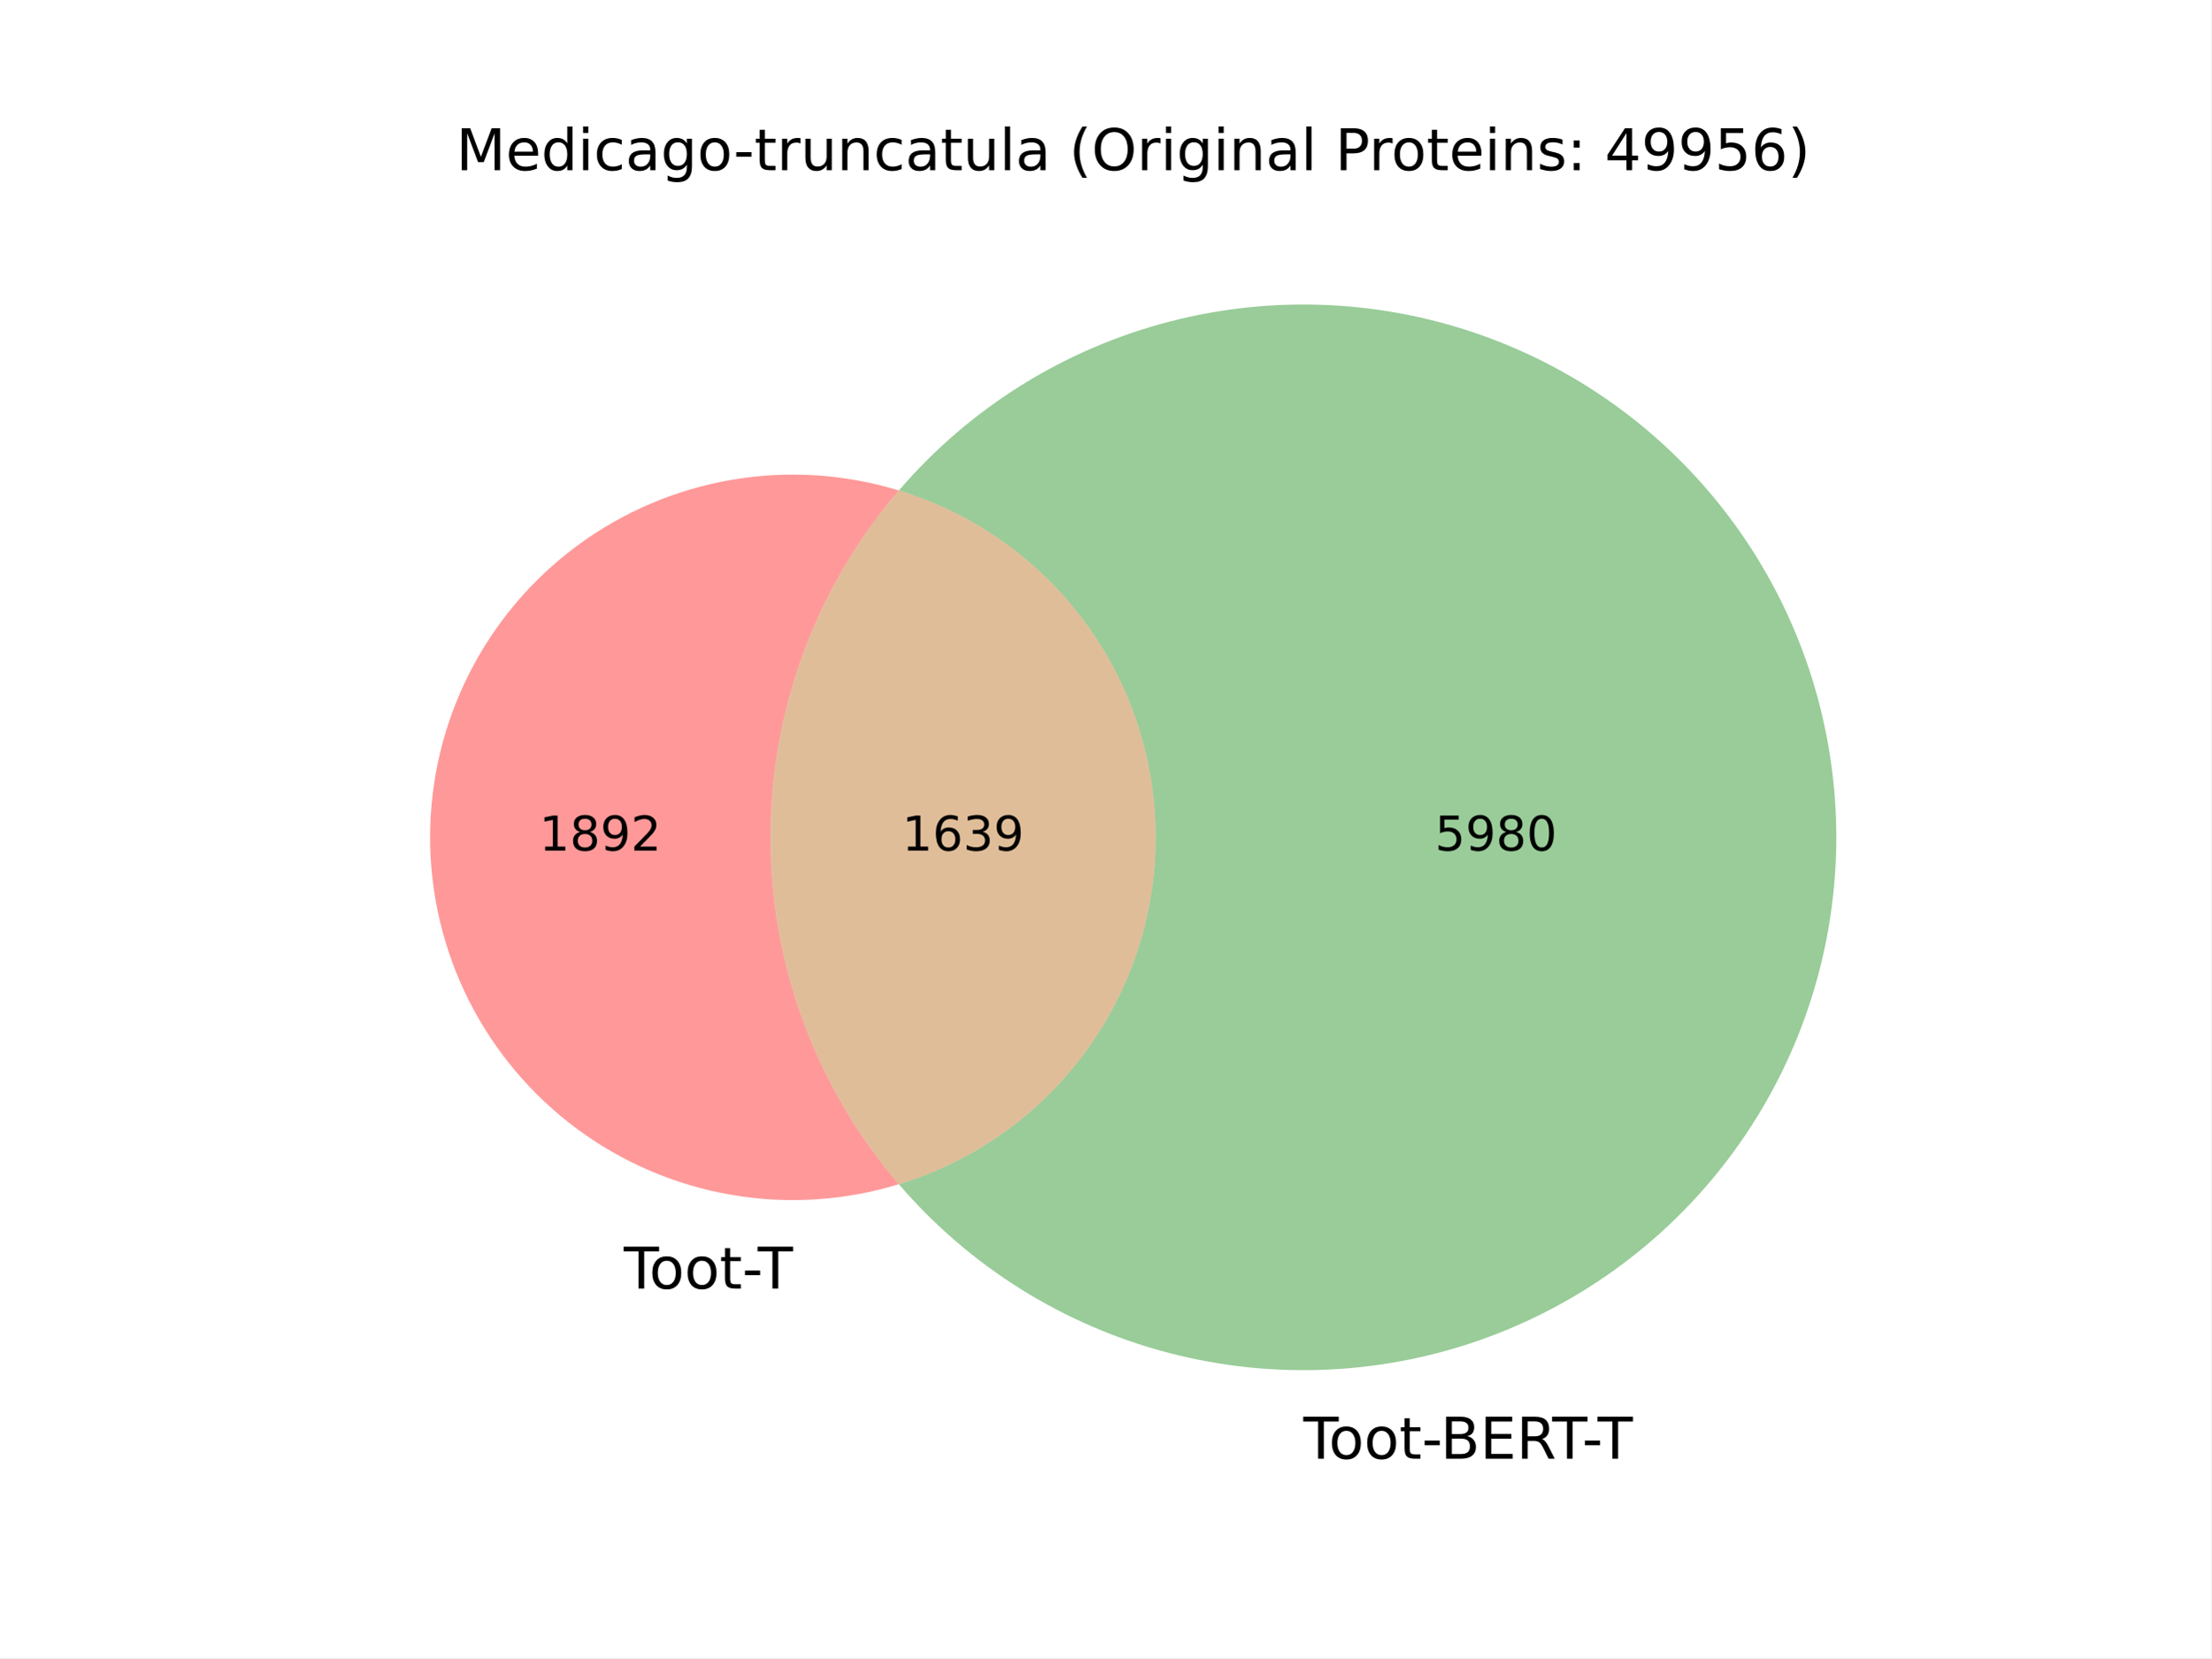
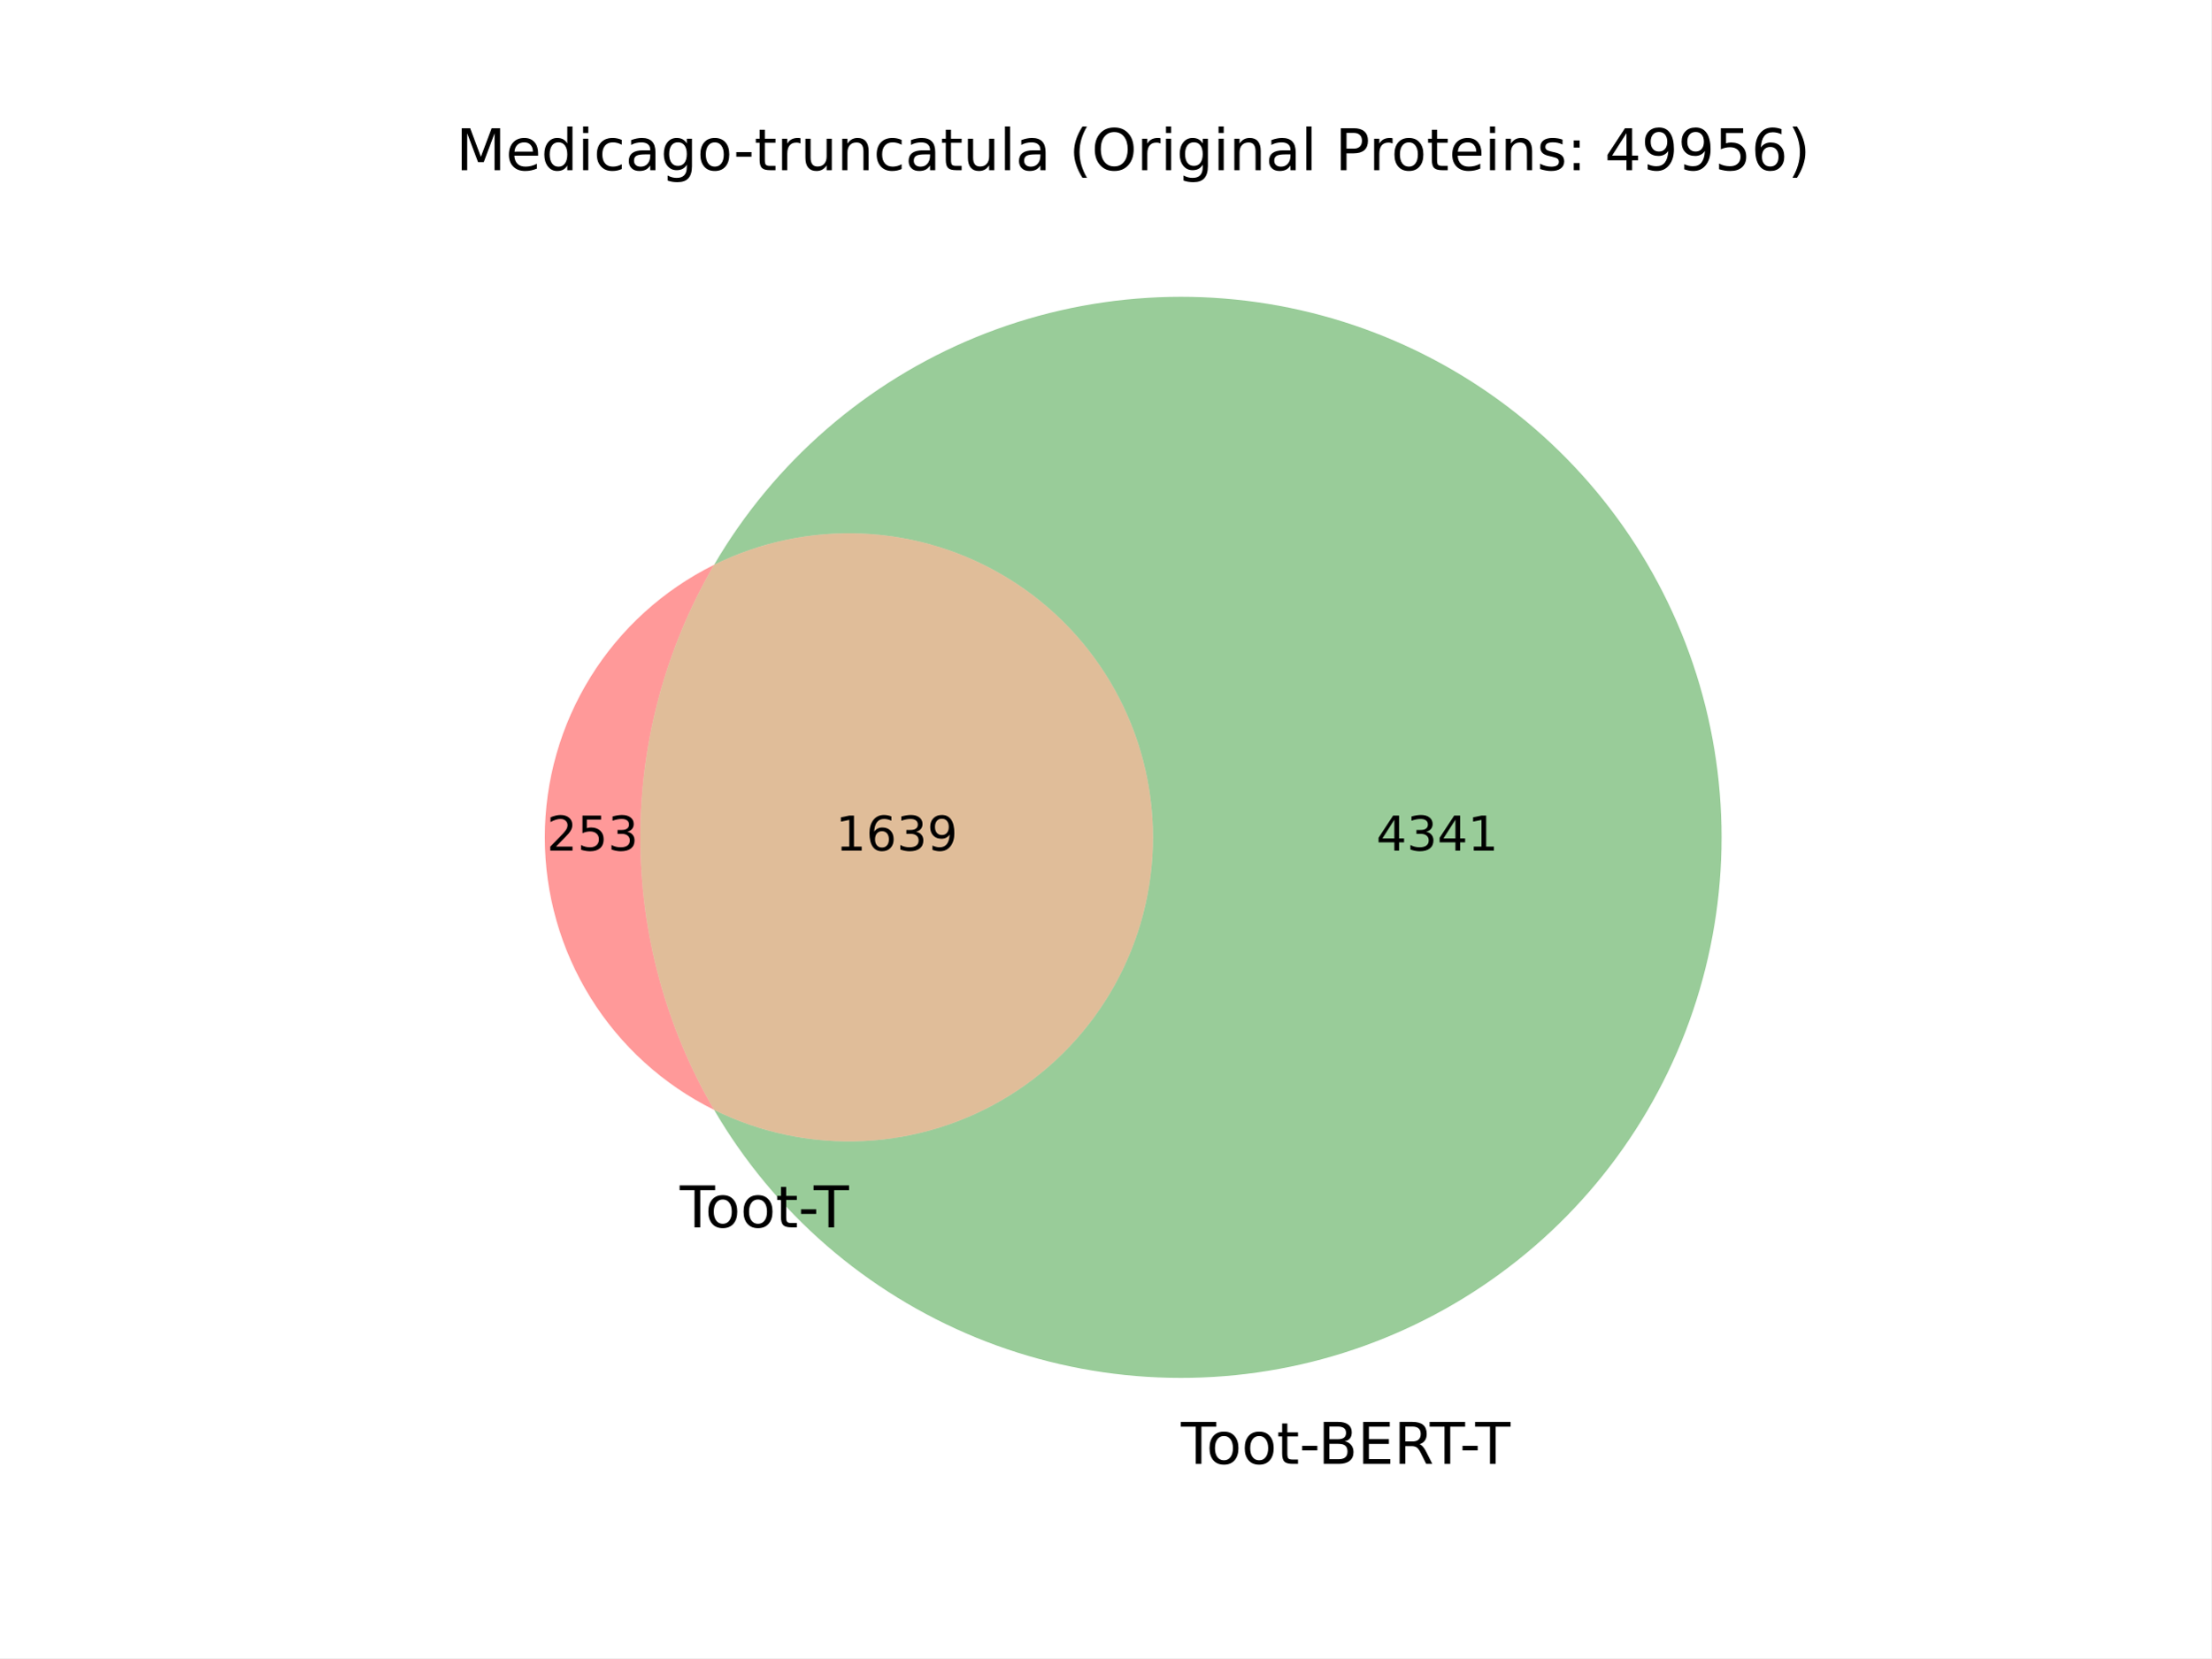
<svg xmlns="http://www.w3.org/2000/svg" xmlns:xlink="http://www.w3.org/1999/xlink" width="460.8pt" height="345.6pt" viewBox="0 0 460.8 345.6" version="1.1">
  <defs>
    <style type="text/css">*{stroke-linejoin: round; stroke-linecap: butt}</style>
  </defs>
  <g id="figure_1">
    <g id="patch_1">
      <path d="M 0 345.6  L 460.8 345.6  L 460.8 0  L 0 0  z " style="fill: #ffffff" />
    </g>
    <g id="axes_1">
      <g id="patch_2">
-         <path d="M 187.33 246.835  C 170.066 226.707 160.568 201.046 160.568 174.528  C 160.568 148.01 170.066 122.349 187.33 102.221  C 176.028 98.767 164.071 98.011 152.423 100.014  C 140.775 102.017 129.758 106.723 120.258 113.754  C 110.758 120.784 103.037 129.946 97.718 140.5  C 92.399 151.054 89.628 162.709 89.628 174.528  C 89.628 186.347 92.399 198.002 97.718 208.556  C 103.037 219.11 110.758 228.272 120.258 235.302  C 129.758 242.333 140.775 247.039 152.423 249.042  C 164.071 251.045 176.028 250.289 187.33 246.835  " clip-path="url(#p6ea93c9db7)" style="fill: #ff0000; opacity: 0.4" />
+         <path d="M 148.816 231.334  C 138.752 214.096 133.447 194.489 133.447 174.528  C 133.447 154.567 138.752 134.96 148.816 117.722  C 138.225 122.959 129.308 131.056 123.074 141.093  C 116.841 151.13 113.537 162.713 113.537 174.528  C 113.537 186.343 116.841 197.926 123.074 207.963  C 129.308 218 138.225 226.097 148.816 231.334  " clip-path="url(#p7b5f51621e)" style="fill: #ff0000; opacity: 0.4" />
      </g>
      <g id="patch_3">
-         <path d="M 187.33 102.221  C 202.815 106.953 216.378 116.535 226.01 129.55  C 235.642 142.565 240.843 158.336 240.843 174.528  C 240.843 190.72 235.642 206.491 226.01 219.506  C 216.378 232.521 202.815 242.103 187.33 246.835  C 194.673 255.396 203.278 262.789 212.847 268.758  C 222.417 274.728 232.84 279.205 243.758 282.036  C 254.676 284.866 265.962 286.017 277.226 285.449  C 288.49 284.881 299.603 282.6 310.181 278.685  C 320.758 274.77 330.678 269.266 339.598 262.364  C 348.518 255.461 356.335 247.24 362.779 237.984  C 369.223 228.727 374.22 218.543 377.597 207.781  C 380.974 197.02 382.692 185.807 382.692 174.528  C 382.692 163.249 380.974 152.036 377.597 141.275  C 374.22 130.513 369.223 120.329 362.779 111.072  C 356.335 101.816 348.518 93.595 339.598 86.692  C 330.678 79.79 320.758 74.286 310.181 70.371  C 299.603 66.456 288.49 64.175 277.226 63.607  C 265.962 63.039 254.676 64.19 243.758 67.02  C 232.84 69.851 222.417 74.328 212.847 80.298  C 203.278 86.267 194.673 93.66 187.33 102.221  " clip-path="url(#p6ea93c9db7)" style="fill: #008000; opacity: 0.4" />
+         <path d="M 148.816 117.722  C 158.478 112.943 169.2 110.708 179.966 111.228  C 190.732 111.747 201.189 115.005 210.346 120.692  C 219.502 126.378 227.058 134.308 232.296 143.727  C 237.535 153.147 240.285 163.75 240.285 174.528  C 240.285 185.306 237.535 195.909 232.296 205.329  C 227.058 214.748 219.502 222.678 210.346 228.364  C 201.189 234.051 190.732 237.309 179.966 237.828  C 169.2 238.348 158.478 236.113 148.816 231.334  C 155.015 241.952 162.91 251.483 172.188 259.551  C 181.466 267.618 192.002 274.112 203.378 278.776  C 214.754 283.439 226.816 286.21 239.087 286.977  C 251.358 287.744 263.672 286.497 275.54 283.286  C 287.408 280.075 298.67 274.943 308.88 268.094  C 319.091 261.245 328.111 252.771 335.584 243.008  C 343.057 233.245 348.881 222.324 352.826 210.679  C 356.771 199.035 358.783 186.823 358.783 174.528  C 358.783 162.233 356.771 150.021 352.826 138.377  C 348.881 126.732 343.057 115.811 335.584 106.048  C 328.111 96.285 319.091 87.811 308.88 80.962  C 298.67 74.113 287.408 68.981 275.54 65.77  C 263.672 62.559 251.358 61.312 239.087 62.079  C 226.816 62.846 214.754 65.617 203.378 70.28  C 192.002 74.944 181.466 81.438 172.188 89.505  C 162.91 97.573 155.015 107.104 148.816 117.722  " clip-path="url(#p7b5f51621e)" style="fill: #008000; opacity: 0.4" />
      </g>
      <g id="patch_4">
-         <path d="M 187.33 246.835  C 202.815 242.103 216.378 232.521 226.01 219.506  C 235.642 206.491 240.843 190.72 240.843 174.528  C 240.843 158.336 235.642 142.565 226.01 129.55  C 216.378 116.535 202.815 106.953 187.33 102.221  C 170.066 122.349 160.568 148.01 160.568 174.528  C 160.568 201.046 170.066 226.707 187.33 246.835  " clip-path="url(#p6ea93c9db7)" style="fill: #b25900; opacity: 0.4" />
+         <path d="M 148.816 231.334  C 158.478 236.113 169.2 238.348 179.966 237.828  C 190.732 237.309 201.189 234.051 210.346 228.364  C 219.502 222.678 227.058 214.748 232.296 205.329  C 237.535 195.909 240.285 185.306 240.285 174.528  C 240.285 163.75 237.535 153.147 232.296 143.727  C 227.058 134.308 219.502 126.378 210.346 120.692  C 201.189 115.005 190.732 111.747 179.966 111.228  C 169.2 110.708 158.478 112.943 148.816 117.722  C 138.752 134.96 133.447 154.567 133.447 174.528  C 133.447 194.489 138.752 214.096 148.816 231.334  " clip-path="url(#p7b5f51621e)" style="fill: #b25900; opacity: 0.4" />
      </g>
      <g id="text_1">
-         <g transform="translate(112.373 177.2874) scale(0.1 -0.1)">
+         <g transform="translate(113.9482 177.2874) scale(0.1 -0.1)">
          <defs>
-             <path id="DejaVuSans-31" d="M 794 531  L 1825 531  L 1825 4091  L 703 3866  L 703 4441  L 1819 4666  L 2450 4666  L 2450 531  L 3481 531  L 3481 0  L 794 0  L 794 531  z " transform="scale(0.015625)" />
-             <path id="DejaVuSans-38" d="M 2034 2216  Q 1584 2216 1326 1975  Q 1069 1734 1069 1313  Q 1069 891 1326 650  Q 1584 409 2034 409  Q 2484 409 2743 651  Q 3003 894 3003 1313  Q 3003 1734 2745 1975  Q 2488 2216 2034 2216  z M 1403 2484  Q 997 2584 770 2862  Q 544 3141 544 3541  Q 544 4100 942 4425  Q 1341 4750 2034 4750  Q 2731 4750 3128 4425  Q 3525 4100 3525 3541  Q 3525 3141 3298 2862  Q 3072 2584 2669 2484  Q 3125 2378 3379 2068  Q 3634 1759 3634 1313  Q 3634 634 3220 271  Q 2806 -91 2034 -91  Q 1263 -91 848 271  Q 434 634 434 1313  Q 434 1759 690 2068  Q 947 2378 1403 2484  z M 1172 3481  Q 1172 3119 1398 2916  Q 1625 2713 2034 2713  Q 2441 2713 2670 2916  Q 2900 3119 2900 3481  Q 2900 3844 2670 4047  Q 2441 4250 2034 4250  Q 1625 4250 1398 4047  Q 1172 3844 1172 3481  z " transform="scale(0.015625)" />
-             <path id="DejaVuSans-39" d="M 703 97  L 703 672  Q 941 559 1184 500  Q 1428 441 1663 441  Q 2288 441 2617 861  Q 2947 1281 2994 2138  Q 2813 1869 2534 1725  Q 2256 1581 1919 1581  Q 1219 1581 811 2004  Q 403 2428 403 3163  Q 403 3881 828 4315  Q 1253 4750 1959 4750  Q 2769 4750 3195 4129  Q 3622 3509 3622 2328  Q 3622 1225 3098 567  Q 2575 -91 1691 -91  Q 1453 -91 1209 -44  Q 966 3 703 97  z M 1959 2075  Q 2384 2075 2632 2365  Q 2881 2656 2881 3163  Q 2881 3666 2632 3958  Q 2384 4250 1959 4250  Q 1534 4250 1286 3958  Q 1038 3666 1038 3163  Q 1038 2656 1286 2365  Q 1534 2075 1959 2075  z " transform="scale(0.015625)" />
            <path id="DejaVuSans-32" d="M 1228 531  L 3431 531  L 3431 0  L 469 0  L 469 531  Q 828 903 1448 1529  Q 2069 2156 2228 2338  Q 2531 2678 2651 2914  Q 2772 3150 2772 3378  Q 2772 3750 2511 3984  Q 2250 4219 1831 4219  Q 1534 4219 1204 4116  Q 875 4013 500 3803  L 500 4441  Q 881 4594 1212 4672  Q 1544 4750 1819 4750  Q 2544 4750 2975 4387  Q 3406 4025 3406 3419  Q 3406 3131 3298 2873  Q 3191 2616 2906 2266  Q 2828 2175 2409 1742  Q 1991 1309 1228 531  z " transform="scale(0.015625)" />
+             <path id="DejaVuSans-35" d="M 691 4666  L 3169 4666  L 3169 4134  L 1269 4134  L 1269 2991  Q 1406 3038 1543 3061  Q 1681 3084 1819 3084  Q 2600 3084 3056 2656  Q 3513 2228 3513 1497  Q 3513 744 3044 326  Q 2575 -91 1722 -91  Q 1428 -91 1123 -41  Q 819 9 494 109  L 494 744  Q 775 591 1075 516  Q 1375 441 1709 441  Q 2250 441 2565 725  Q 2881 1009 2881 1497  Q 2881 1984 2565 2268  Q 2250 2553 1709 2553  Q 1456 2553 1204 2497  Q 953 2441 691 2322  L 691 4666  z " transform="scale(0.015625)" />
+             <path id="DejaVuSans-33" d="M 2597 2516  Q 3050 2419 3304 2112  Q 3559 1806 3559 1356  Q 3559 666 3084 287  Q 2609 -91 1734 -91  Q 1441 -91 1130 -33  Q 819 25 488 141  L 488 750  Q 750 597 1062 519  Q 1375 441 1716 441  Q 2309 441 2620 675  Q 2931 909 2931 1356  Q 2931 1769 2642 2001  Q 2353 2234 1838 2234  L 1294 2234  L 1294 2753  L 1863 2753  Q 2328 2753 2575 2939  Q 2822 3125 2822 3475  Q 2822 3834 2567 4026  Q 2313 4219 1838 4219  Q 1578 4219 1281 4162  Q 984 4106 628 3988  L 628 4550  Q 988 4650 1302 4700  Q 1616 4750 1894 4750  Q 2613 4750 3031 4423  Q 3450 4097 3450 3541  Q 3450 3153 3228 2886  Q 3006 2619 2597 2516  z " transform="scale(0.015625)" />
          </defs>
-           <use xlink:href="#DejaVuSans-31" />
-           <use xlink:href="#DejaVuSans-38" x="63.623" />
-           <use xlink:href="#DejaVuSans-39" x="127.246" />
-           <use xlink:href="#DejaVuSans-32" x="190.869" />
+           <use xlink:href="#DejaVuSans-32" />
+           <use xlink:href="#DejaVuSans-35" x="63.623" />
+           <use xlink:href="#DejaVuSans-33" x="127.246" />
        </g>
      </g>
      <g id="text_2">
-         <g transform="translate(299.0426 177.2874) scale(0.1 -0.1)">
+         <g transform="translate(286.8089 177.2874) scale(0.1 -0.1)">
          <defs>
-             <path id="DejaVuSans-35" d="M 691 4666  L 3169 4666  L 3169 4134  L 1269 4134  L 1269 2991  Q 1406 3038 1543 3061  Q 1681 3084 1819 3084  Q 2600 3084 3056 2656  Q 3513 2228 3513 1497  Q 3513 744 3044 326  Q 2575 -91 1722 -91  Q 1428 -91 1123 -41  Q 819 9 494 109  L 494 744  Q 775 591 1075 516  Q 1375 441 1709 441  Q 2250 441 2565 725  Q 2881 1009 2881 1497  Q 2881 1984 2565 2268  Q 2250 2553 1709 2553  Q 1456 2553 1204 2497  Q 953 2441 691 2322  L 691 4666  z " transform="scale(0.015625)" />
-             <path id="DejaVuSans-30" d="M 2034 4250  Q 1547 4250 1301 3770  Q 1056 3291 1056 2328  Q 1056 1369 1301 889  Q 1547 409 2034 409  Q 2525 409 2770 889  Q 3016 1369 3016 2328  Q 3016 3291 2770 3770  Q 2525 4250 2034 4250  z M 2034 4750  Q 2819 4750 3233 4129  Q 3647 3509 3647 2328  Q 3647 1150 3233 529  Q 2819 -91 2034 -91  Q 1250 -91 836 529  Q 422 1150 422 2328  Q 422 3509 836 4129  Q 1250 4750 2034 4750  z " transform="scale(0.015625)" />
+             <path id="DejaVuSans-34" d="M 2419 4116  L 825 1625  L 2419 1625  L 2419 4116  z M 2253 4666  L 3047 4666  L 3047 1625  L 3713 1625  L 3713 1100  L 3047 1100  L 3047 0  L 2419 0  L 2419 1100  L 313 1100  L 313 1709  L 2253 4666  z " transform="scale(0.015625)" />
+             <path id="DejaVuSans-31" d="M 794 531  L 1825 531  L 1825 4091  L 703 3866  L 703 4441  L 1819 4666  L 2450 4666  L 2450 531  L 3481 531  L 3481 0  L 794 0  L 794 531  z " transform="scale(0.015625)" />
          </defs>
-           <use xlink:href="#DejaVuSans-35" />
-           <use xlink:href="#DejaVuSans-39" x="63.623" />
-           <use xlink:href="#DejaVuSans-38" x="127.246" />
-           <use xlink:href="#DejaVuSans-30" x="190.869" />
+           <use xlink:href="#DejaVuSans-34" />
+           <use xlink:href="#DejaVuSans-33" x="63.623" />
+           <use xlink:href="#DejaVuSans-34" x="127.246" />
+           <use xlink:href="#DejaVuSans-31" x="190.869" />
        </g>
      </g>
      <g id="text_3">
-         <g transform="translate(187.9806 177.2874) scale(0.1 -0.1)">
+         <g transform="translate(174.1409 177.2874) scale(0.1 -0.1)">
          <defs>
            <path id="DejaVuSans-36" d="M 2113 2584  Q 1688 2584 1439 2293  Q 1191 2003 1191 1497  Q 1191 994 1439 701  Q 1688 409 2113 409  Q 2538 409 2786 701  Q 3034 994 3034 1497  Q 3034 2003 2786 2293  Q 2538 2584 2113 2584  z M 3366 4563  L 3366 3988  Q 3128 4100 2886 4159  Q 2644 4219 2406 4219  Q 1781 4219 1451 3797  Q 1122 3375 1075 2522  Q 1259 2794 1537 2939  Q 1816 3084 2150 3084  Q 2853 3084 3261 2657  Q 3669 2231 3669 1497  Q 3669 778 3244 343  Q 2819 -91 2113 -91  Q 1303 -91 875 529  Q 447 1150 447 2328  Q 447 3434 972 4092  Q 1497 4750 2381 4750  Q 2619 4750 2861 4703  Q 3103 4656 3366 4563  z " transform="scale(0.015625)" />
-             <path id="DejaVuSans-33" d="M 2597 2516  Q 3050 2419 3304 2112  Q 3559 1806 3559 1356  Q 3559 666 3084 287  Q 2609 -91 1734 -91  Q 1441 -91 1130 -33  Q 819 25 488 141  L 488 750  Q 750 597 1062 519  Q 1375 441 1716 441  Q 2309 441 2620 675  Q 2931 909 2931 1356  Q 2931 1769 2642 2001  Q 2353 2234 1838 2234  L 1294 2234  L 1294 2753  L 1863 2753  Q 2328 2753 2575 2939  Q 2822 3125 2822 3475  Q 2822 3834 2567 4026  Q 2313 4219 1838 4219  Q 1578 4219 1281 4162  Q 984 4106 628 3988  L 628 4550  Q 988 4650 1302 4700  Q 1616 4750 1894 4750  Q 2613 4750 3031 4423  Q 3450 4097 3450 3541  Q 3450 3153 3228 2886  Q 3006 2619 2597 2516  z " transform="scale(0.015625)" />
+             <path id="DejaVuSans-39" d="M 703 97  L 703 672  Q 941 559 1184 500  Q 1428 441 1663 441  Q 2288 441 2617 861  Q 2947 1281 2994 2138  Q 2813 1869 2534 1725  Q 2256 1581 1919 1581  Q 1219 1581 811 2004  Q 403 2428 403 3163  Q 403 3881 828 4315  Q 1253 4750 1959 4750  Q 2769 4750 3195 4129  Q 3622 3509 3622 2328  Q 3622 1225 3098 567  Q 2575 -91 1691 -91  Q 1453 -91 1209 -44  Q 966 3 703 97  z M 1959 2075  Q 2384 2075 2632 2365  Q 2881 2656 2881 3163  Q 2881 3666 2632 3958  Q 2384 4250 1959 4250  Q 1534 4250 1286 3958  Q 1038 3666 1038 3163  Q 1038 2656 1286 2365  Q 1534 2075 1959 2075  z " transform="scale(0.015625)" />
          </defs>
          <use xlink:href="#DejaVuSans-31" />
          <use xlink:href="#DejaVuSans-36" x="63.623" />
          <use xlink:href="#DejaVuSans-33" x="127.246" />
          <use xlink:href="#DejaVuSans-39" x="190.869" />
        </g>
      </g>
      <g id="text_4">
-         <g transform="translate(129.993 268.5872) scale(0.12 -0.12)">
+         <g transform="translate(141.6681 255.8222) scale(0.12 -0.12)">
          <defs>
            <path id="DejaVuSans-54" d="M -19 4666  L 3928 4666  L 3928 4134  L 2272 4134  L 2272 0  L 1638 0  L 1638 4134  L -19 4134  L -19 4666  z " transform="scale(0.015625)" />
            <path id="DejaVuSans-6f" d="M 1959 3097  Q 1497 3097 1228 2736  Q 959 2375 959 1747  Q 959 1119 1226 758  Q 1494 397 1959 397  Q 2419 397 2687 759  Q 2956 1122 2956 1747  Q 2956 2369 2687 2733  Q 2419 3097 1959 3097  z M 1959 3584  Q 2709 3584 3137 3096  Q 3566 2609 3566 1747  Q 3566 888 3137 398  Q 2709 -91 1959 -91  Q 1206 -91 779 398  Q 353 888 353 1747  Q 353 2609 779 3096  Q 1206 3584 1959 3584  z " transform="scale(0.015625)" />
            <path id="DejaVuSans-74" d="M 1172 4494  L 1172 3500  L 2356 3500  L 2356 3053  L 1172 3053  L 1172 1153  Q 1172 725 1289 603  Q 1406 481 1766 481  L 2356 481  L 2356 0  L 1766 0  Q 1100 0 847 248  Q 594 497 594 1153  L 594 3053  L 172 3053  L 172 3500  L 594 3500  L 594 4494  L 1172 4494  z " transform="scale(0.015625)" />
            <path id="DejaVuSans-2d" d="M 313 2009  L 1997 2009  L 1997 1497  L 313 1497  L 313 2009  z " transform="scale(0.015625)" />
          </defs>
          <use xlink:href="#DejaVuSans-54" />
          <use xlink:href="#DejaVuSans-6f" x="44.084" />
          <use xlink:href="#DejaVuSans-6f" x="105.266" />
          <use xlink:href="#DejaVuSans-74" x="166.447" />
          <use xlink:href="#DejaVuSans-2d" x="205.656" />
          <use xlink:href="#DejaVuSans-54" x="232.615" />
        </g>
      </g>
      <g id="text_5">
-         <g transform="translate(271.6301 304.0416) scale(0.12 -0.12)">
+         <g transform="translate(246.1153 305.1163) scale(0.12 -0.12)">
          <defs>
            <path id="DejaVuSans-42" d="M 1259 2228  L 1259 519  L 2272 519  Q 2781 519 3026 730  Q 3272 941 3272 1375  Q 3272 1813 3026 2020  Q 2781 2228 2272 2228  L 1259 2228  z M 1259 4147  L 1259 2741  L 2194 2741  Q 2656 2741 2882 2914  Q 3109 3088 3109 3444  Q 3109 3797 2882 3972  Q 2656 4147 2194 4147  L 1259 4147  z M 628 4666  L 2241 4666  Q 2963 4666 3353 4366  Q 3744 4066 3744 3513  Q 3744 3084 3544 2831  Q 3344 2578 2956 2516  Q 3422 2416 3680 2098  Q 3938 1781 3938 1306  Q 3938 681 3513 340  Q 3088 0 2303 0  L 628 0  L 628 4666  z " transform="scale(0.015625)" />
            <path id="DejaVuSans-45" d="M 628 4666  L 3578 4666  L 3578 4134  L 1259 4134  L 1259 2753  L 3481 2753  L 3481 2222  L 1259 2222  L 1259 531  L 3634 531  L 3634 0  L 628 0  L 628 4666  z " transform="scale(0.015625)" />
            <path id="DejaVuSans-52" d="M 2841 2188  Q 3044 2119 3236 1894  Q 3428 1669 3622 1275  L 4263 0  L 3584 0  L 2988 1197  Q 2756 1666 2539 1819  Q 2322 1972 1947 1972  L 1259 1972  L 1259 0  L 628 0  L 628 4666  L 2053 4666  Q 2853 4666 3247 4331  Q 3641 3997 3641 3322  Q 3641 2881 3436 2590  Q 3231 2300 2841 2188  z M 1259 4147  L 1259 2491  L 2053 2491  Q 2509 2491 2742 2702  Q 2975 2913 2975 3322  Q 2975 3731 2742 3939  Q 2509 4147 2053 4147  L 1259 4147  z " transform="scale(0.015625)" />
          </defs>
          <use xlink:href="#DejaVuSans-54" />
          <use xlink:href="#DejaVuSans-6f" x="44.084" />
          <use xlink:href="#DejaVuSans-6f" x="105.266" />
          <use xlink:href="#DejaVuSans-74" x="166.447" />
          <use xlink:href="#DejaVuSans-2d" x="205.656" />
          <use xlink:href="#DejaVuSans-42" x="238.115" />
          <use xlink:href="#DejaVuSans-45" x="306.719" />
          <use xlink:href="#DejaVuSans-52" x="369.902" />
          <use xlink:href="#DejaVuSans-54" x="432.135" />
          <use xlink:href="#DejaVuSans-2d" x="484.094" />
          <use xlink:href="#DejaVuSans-54" x="511.053" />
        </g>
      </g>
      <g id="text_6">
        <g transform="translate(95.03906 35.472) scale(0.12 -0.12)">
          <defs>
            <path id="DejaVuSans-4d" d="M 628 4666  L 1569 4666  L 2759 1491  L 3956 4666  L 4897 4666  L 4897 0  L 4281 0  L 4281 4097  L 3078 897  L 2444 897  L 1241 4097  L 1241 0  L 628 0  L 628 4666  z " transform="scale(0.015625)" />
            <path id="DejaVuSans-65" d="M 3597 1894  L 3597 1613  L 953 1613  Q 991 1019 1311 708  Q 1631 397 2203 397  Q 2534 397 2845 478  Q 3156 559 3463 722  L 3463 178  Q 3153 47 2828 -22  Q 2503 -91 2169 -91  Q 1331 -91 842 396  Q 353 884 353 1716  Q 353 2575 817 3079  Q 1281 3584 2069 3584  Q 2775 3584 3186 3129  Q 3597 2675 3597 1894  z M 3022 2063  Q 3016 2534 2758 2815  Q 2500 3097 2075 3097  Q 1594 3097 1305 2825  Q 1016 2553 972 2059  L 3022 2063  z " transform="scale(0.015625)" />
            <path id="DejaVuSans-64" d="M 2906 2969  L 2906 4863  L 3481 4863  L 3481 0  L 2906 0  L 2906 525  Q 2725 213 2448 61  Q 2172 -91 1784 -91  Q 1150 -91 751 415  Q 353 922 353 1747  Q 353 2572 751 3078  Q 1150 3584 1784 3584  Q 2172 3584 2448 3432  Q 2725 3281 2906 2969  z M 947 1747  Q 947 1113 1208 752  Q 1469 391 1925 391  Q 2381 391 2643 752  Q 2906 1113 2906 1747  Q 2906 2381 2643 2742  Q 2381 3103 1925 3103  Q 1469 3103 1208 2742  Q 947 2381 947 1747  z " transform="scale(0.015625)" />
            <path id="DejaVuSans-69" d="M 603 3500  L 1178 3500  L 1178 0  L 603 0  L 603 3500  z M 603 4863  L 1178 4863  L 1178 4134  L 603 4134  L 603 4863  z " transform="scale(0.015625)" />
            <path id="DejaVuSans-63" d="M 3122 3366  L 3122 2828  Q 2878 2963 2633 3030  Q 2388 3097 2138 3097  Q 1578 3097 1268 2742  Q 959 2388 959 1747  Q 959 1106 1268 751  Q 1578 397 2138 397  Q 2388 397 2633 464  Q 2878 531 3122 666  L 3122 134  Q 2881 22 2623 -34  Q 2366 -91 2075 -91  Q 1284 -91 818 406  Q 353 903 353 1747  Q 353 2603 823 3093  Q 1294 3584 2113 3584  Q 2378 3584 2631 3529  Q 2884 3475 3122 3366  z " transform="scale(0.015625)" />
            <path id="DejaVuSans-61" d="M 2194 1759  Q 1497 1759 1228 1600  Q 959 1441 959 1056  Q 959 750 1161 570  Q 1363 391 1709 391  Q 2188 391 2477 730  Q 2766 1069 2766 1631  L 2766 1759  L 2194 1759  z M 3341 1997  L 3341 0  L 2766 0  L 2766 531  Q 2569 213 2275 61  Q 1981 -91 1556 -91  Q 1019 -91 701 211  Q 384 513 384 1019  Q 384 1609 779 1909  Q 1175 2209 1959 2209  L 2766 2209  L 2766 2266  Q 2766 2663 2505 2880  Q 2244 3097 1772 3097  Q 1472 3097 1187 3025  Q 903 2953 641 2809  L 641 3341  Q 956 3463 1253 3523  Q 1550 3584 1831 3584  Q 2591 3584 2966 3190  Q 3341 2797 3341 1997  z " transform="scale(0.015625)" />
            <path id="DejaVuSans-67" d="M 2906 1791  Q 2906 2416 2648 2759  Q 2391 3103 1925 3103  Q 1463 3103 1205 2759  Q 947 2416 947 1791  Q 947 1169 1205 825  Q 1463 481 1925 481  Q 2391 481 2648 825  Q 2906 1169 2906 1791  z M 3481 434  Q 3481 -459 3084 -895  Q 2688 -1331 1869 -1331  Q 1566 -1331 1297 -1286  Q 1028 -1241 775 -1147  L 775 -588  Q 1028 -725 1275 -790  Q 1522 -856 1778 -856  Q 2344 -856 2625 -561  Q 2906 -266 2906 331  L 2906 616  Q 2728 306 2450 153  Q 2172 0 1784 0  Q 1141 0 747 490  Q 353 981 353 1791  Q 353 2603 747 3093  Q 1141 3584 1784 3584  Q 2172 3584 2450 3431  Q 2728 3278 2906 2969  L 2906 3500  L 3481 3500  L 3481 434  z " transform="scale(0.015625)" />
            <path id="DejaVuSans-72" d="M 2631 2963  Q 2534 3019 2420 3045  Q 2306 3072 2169 3072  Q 1681 3072 1420 2755  Q 1159 2438 1159 1844  L 1159 0  L 581 0  L 581 3500  L 1159 3500  L 1159 2956  Q 1341 3275 1631 3429  Q 1922 3584 2338 3584  Q 2397 3584 2469 3576  Q 2541 3569 2628 3553  L 2631 2963  z " transform="scale(0.015625)" />
            <path id="DejaVuSans-75" d="M 544 1381  L 544 3500  L 1119 3500  L 1119 1403  Q 1119 906 1312 657  Q 1506 409 1894 409  Q 2359 409 2629 706  Q 2900 1003 2900 1516  L 2900 3500  L 3475 3500  L 3475 0  L 2900 0  L 2900 538  Q 2691 219 2414 64  Q 2138 -91 1772 -91  Q 1169 -91 856 284  Q 544 659 544 1381  z M 1991 3584  L 1991 3584  z " transform="scale(0.015625)" />
            <path id="DejaVuSans-6e" d="M 3513 2113  L 3513 0  L 2938 0  L 2938 2094  Q 2938 2591 2744 2837  Q 2550 3084 2163 3084  Q 1697 3084 1428 2787  Q 1159 2491 1159 1978  L 1159 0  L 581 0  L 581 3500  L 1159 3500  L 1159 2956  Q 1366 3272 1645 3428  Q 1925 3584 2291 3584  Q 2894 3584 3203 3211  Q 3513 2838 3513 2113  z " transform="scale(0.015625)" />
            <path id="DejaVuSans-6c" d="M 603 4863  L 1178 4863  L 1178 0  L 603 0  L 603 4863  z " transform="scale(0.015625)" />
            <path id="DejaVuSans-20" transform="scale(0.015625)" />
            <path id="DejaVuSans-28" d="M 1984 4856  Q 1566 4138 1362 3434  Q 1159 2731 1159 2009  Q 1159 1288 1364 580  Q 1569 -128 1984 -844  L 1484 -844  Q 1016 -109 783 600  Q 550 1309 550 2009  Q 550 2706 781 3412  Q 1013 4119 1484 4856  L 1984 4856  z " transform="scale(0.015625)" />
            <path id="DejaVuSans-4f" d="M 2522 4238  Q 1834 4238 1429 3725  Q 1025 3213 1025 2328  Q 1025 1447 1429 934  Q 1834 422 2522 422  Q 3209 422 3611 934  Q 4013 1447 4013 2328  Q 4013 3213 3611 3725  Q 3209 4238 2522 4238  z M 2522 4750  Q 3503 4750 4090 4092  Q 4678 3434 4678 2328  Q 4678 1225 4090 567  Q 3503 -91 2522 -91  Q 1538 -91 948 565  Q 359 1222 359 2328  Q 359 3434 948 4092  Q 1538 4750 2522 4750  z " transform="scale(0.015625)" />
            <path id="DejaVuSans-50" d="M 1259 4147  L 1259 2394  L 2053 2394  Q 2494 2394 2734 2622  Q 2975 2850 2975 3272  Q 2975 3691 2734 3919  Q 2494 4147 2053 4147  L 1259 4147  z M 628 4666  L 2053 4666  Q 2838 4666 3239 4311  Q 3641 3956 3641 3272  Q 3641 2581 3239 2228  Q 2838 1875 2053 1875  L 1259 1875  L 1259 0  L 628 0  L 628 4666  z " transform="scale(0.015625)" />
            <path id="DejaVuSans-73" d="M 2834 3397  L 2834 2853  Q 2591 2978 2328 3040  Q 2066 3103 1784 3103  Q 1356 3103 1142 2972  Q 928 2841 928 2578  Q 928 2378 1081 2264  Q 1234 2150 1697 2047  L 1894 2003  Q 2506 1872 2764 1633  Q 3022 1394 3022 966  Q 3022 478 2636 193  Q 2250 -91 1575 -91  Q 1294 -91 989 -36  Q 684 19 347 128  L 347 722  Q 666 556 975 473  Q 1284 391 1588 391  Q 1994 391 2212 530  Q 2431 669 2431 922  Q 2431 1156 2273 1281  Q 2116 1406 1581 1522  L 1381 1569  Q 847 1681 609 1914  Q 372 2147 372 2553  Q 372 3047 722 3315  Q 1072 3584 1716 3584  Q 2034 3584 2315 3537  Q 2597 3491 2834 3397  z " transform="scale(0.015625)" />
            <path id="DejaVuSans-3a" d="M 750 794  L 1409 794  L 1409 0  L 750 0  L 750 794  z M 750 3309  L 1409 3309  L 1409 2516  L 750 2516  L 750 3309  z " transform="scale(0.015625)" />
-             <path id="DejaVuSans-34" d="M 2419 4116  L 825 1625  L 2419 1625  L 2419 4116  z M 2253 4666  L 3047 4666  L 3047 1625  L 3713 1625  L 3713 1100  L 3047 1100  L 3047 0  L 2419 0  L 2419 1100  L 313 1100  L 313 1709  L 2253 4666  z " transform="scale(0.015625)" />
            <path id="DejaVuSans-29" d="M 513 4856  L 1013 4856  Q 1481 4119 1714 3412  Q 1947 2706 1947 2009  Q 1947 1309 1714 600  Q 1481 -109 1013 -844  L 513 -844  Q 928 -128 1133 580  Q 1338 1288 1338 2009  Q 1338 2731 1133 3434  Q 928 4138 513 4856  z " transform="scale(0.015625)" />
          </defs>
          <use xlink:href="#DejaVuSans-4d" />
          <use xlink:href="#DejaVuSans-65" x="86.279" />
          <use xlink:href="#DejaVuSans-64" x="147.803" />
          <use xlink:href="#DejaVuSans-69" x="211.279" />
          <use xlink:href="#DejaVuSans-63" x="239.062" />
          <use xlink:href="#DejaVuSans-61" x="294.043" />
          <use xlink:href="#DejaVuSans-67" x="355.322" />
          <use xlink:href="#DejaVuSans-6f" x="418.799" />
          <use xlink:href="#DejaVuSans-2d" x="481.855" />
          <use xlink:href="#DejaVuSans-74" x="517.939" />
          <use xlink:href="#DejaVuSans-72" x="557.148" />
          <use xlink:href="#DejaVuSans-75" x="598.262" />
          <use xlink:href="#DejaVuSans-6e" x="661.641" />
          <use xlink:href="#DejaVuSans-63" x="725.02" />
          <use xlink:href="#DejaVuSans-61" x="780" />
          <use xlink:href="#DejaVuSans-74" x="841.279" />
          <use xlink:href="#DejaVuSans-75" x="880.488" />
          <use xlink:href="#DejaVuSans-6c" x="943.867" />
          <use xlink:href="#DejaVuSans-61" x="971.65" />
          <use xlink:href="#DejaVuSans-20" x="1032.93" />
          <use xlink:href="#DejaVuSans-28" x="1064.717" />
          <use xlink:href="#DejaVuSans-4f" x="1103.73" />
          <use xlink:href="#DejaVuSans-72" x="1182.441" />
          <use xlink:href="#DejaVuSans-69" x="1223.555" />
          <use xlink:href="#DejaVuSans-67" x="1251.338" />
          <use xlink:href="#DejaVuSans-69" x="1314.814" />
          <use xlink:href="#DejaVuSans-6e" x="1342.598" />
          <use xlink:href="#DejaVuSans-61" x="1405.977" />
          <use xlink:href="#DejaVuSans-6c" x="1467.256" />
          <use xlink:href="#DejaVuSans-20" x="1495.039" />
          <use xlink:href="#DejaVuSans-50" x="1526.826" />
          <use xlink:href="#DejaVuSans-72" x="1585.379" />
          <use xlink:href="#DejaVuSans-6f" x="1624.242" />
          <use xlink:href="#DejaVuSans-74" x="1685.424" />
          <use xlink:href="#DejaVuSans-65" x="1724.633" />
          <use xlink:href="#DejaVuSans-69" x="1786.156" />
          <use xlink:href="#DejaVuSans-6e" x="1813.939" />
          <use xlink:href="#DejaVuSans-73" x="1877.318" />
          <use xlink:href="#DejaVuSans-3a" x="1929.418" />
          <use xlink:href="#DejaVuSans-20" x="1963.109" />
          <use xlink:href="#DejaVuSans-34" x="1994.896" />
          <use xlink:href="#DejaVuSans-39" x="2058.52" />
          <use xlink:href="#DejaVuSans-39" x="2122.143" />
          <use xlink:href="#DejaVuSans-35" x="2185.766" />
          <use xlink:href="#DejaVuSans-36" x="2249.389" />
          <use xlink:href="#DejaVuSans-29" x="2313.012" />
        </g>
      </g>
    </g>
  </g>
  <defs>
-     <clipPath id="p6ea93c9db7">
-       <rect x="67.634" y="41.472" width="337.052" height="266.112" />
+     <clipPath id="p7b5f51621e">
+       <rect x="93.149" y="41.472" width="286.023" height="266.112" />
    </clipPath>
  </defs>
</svg>
